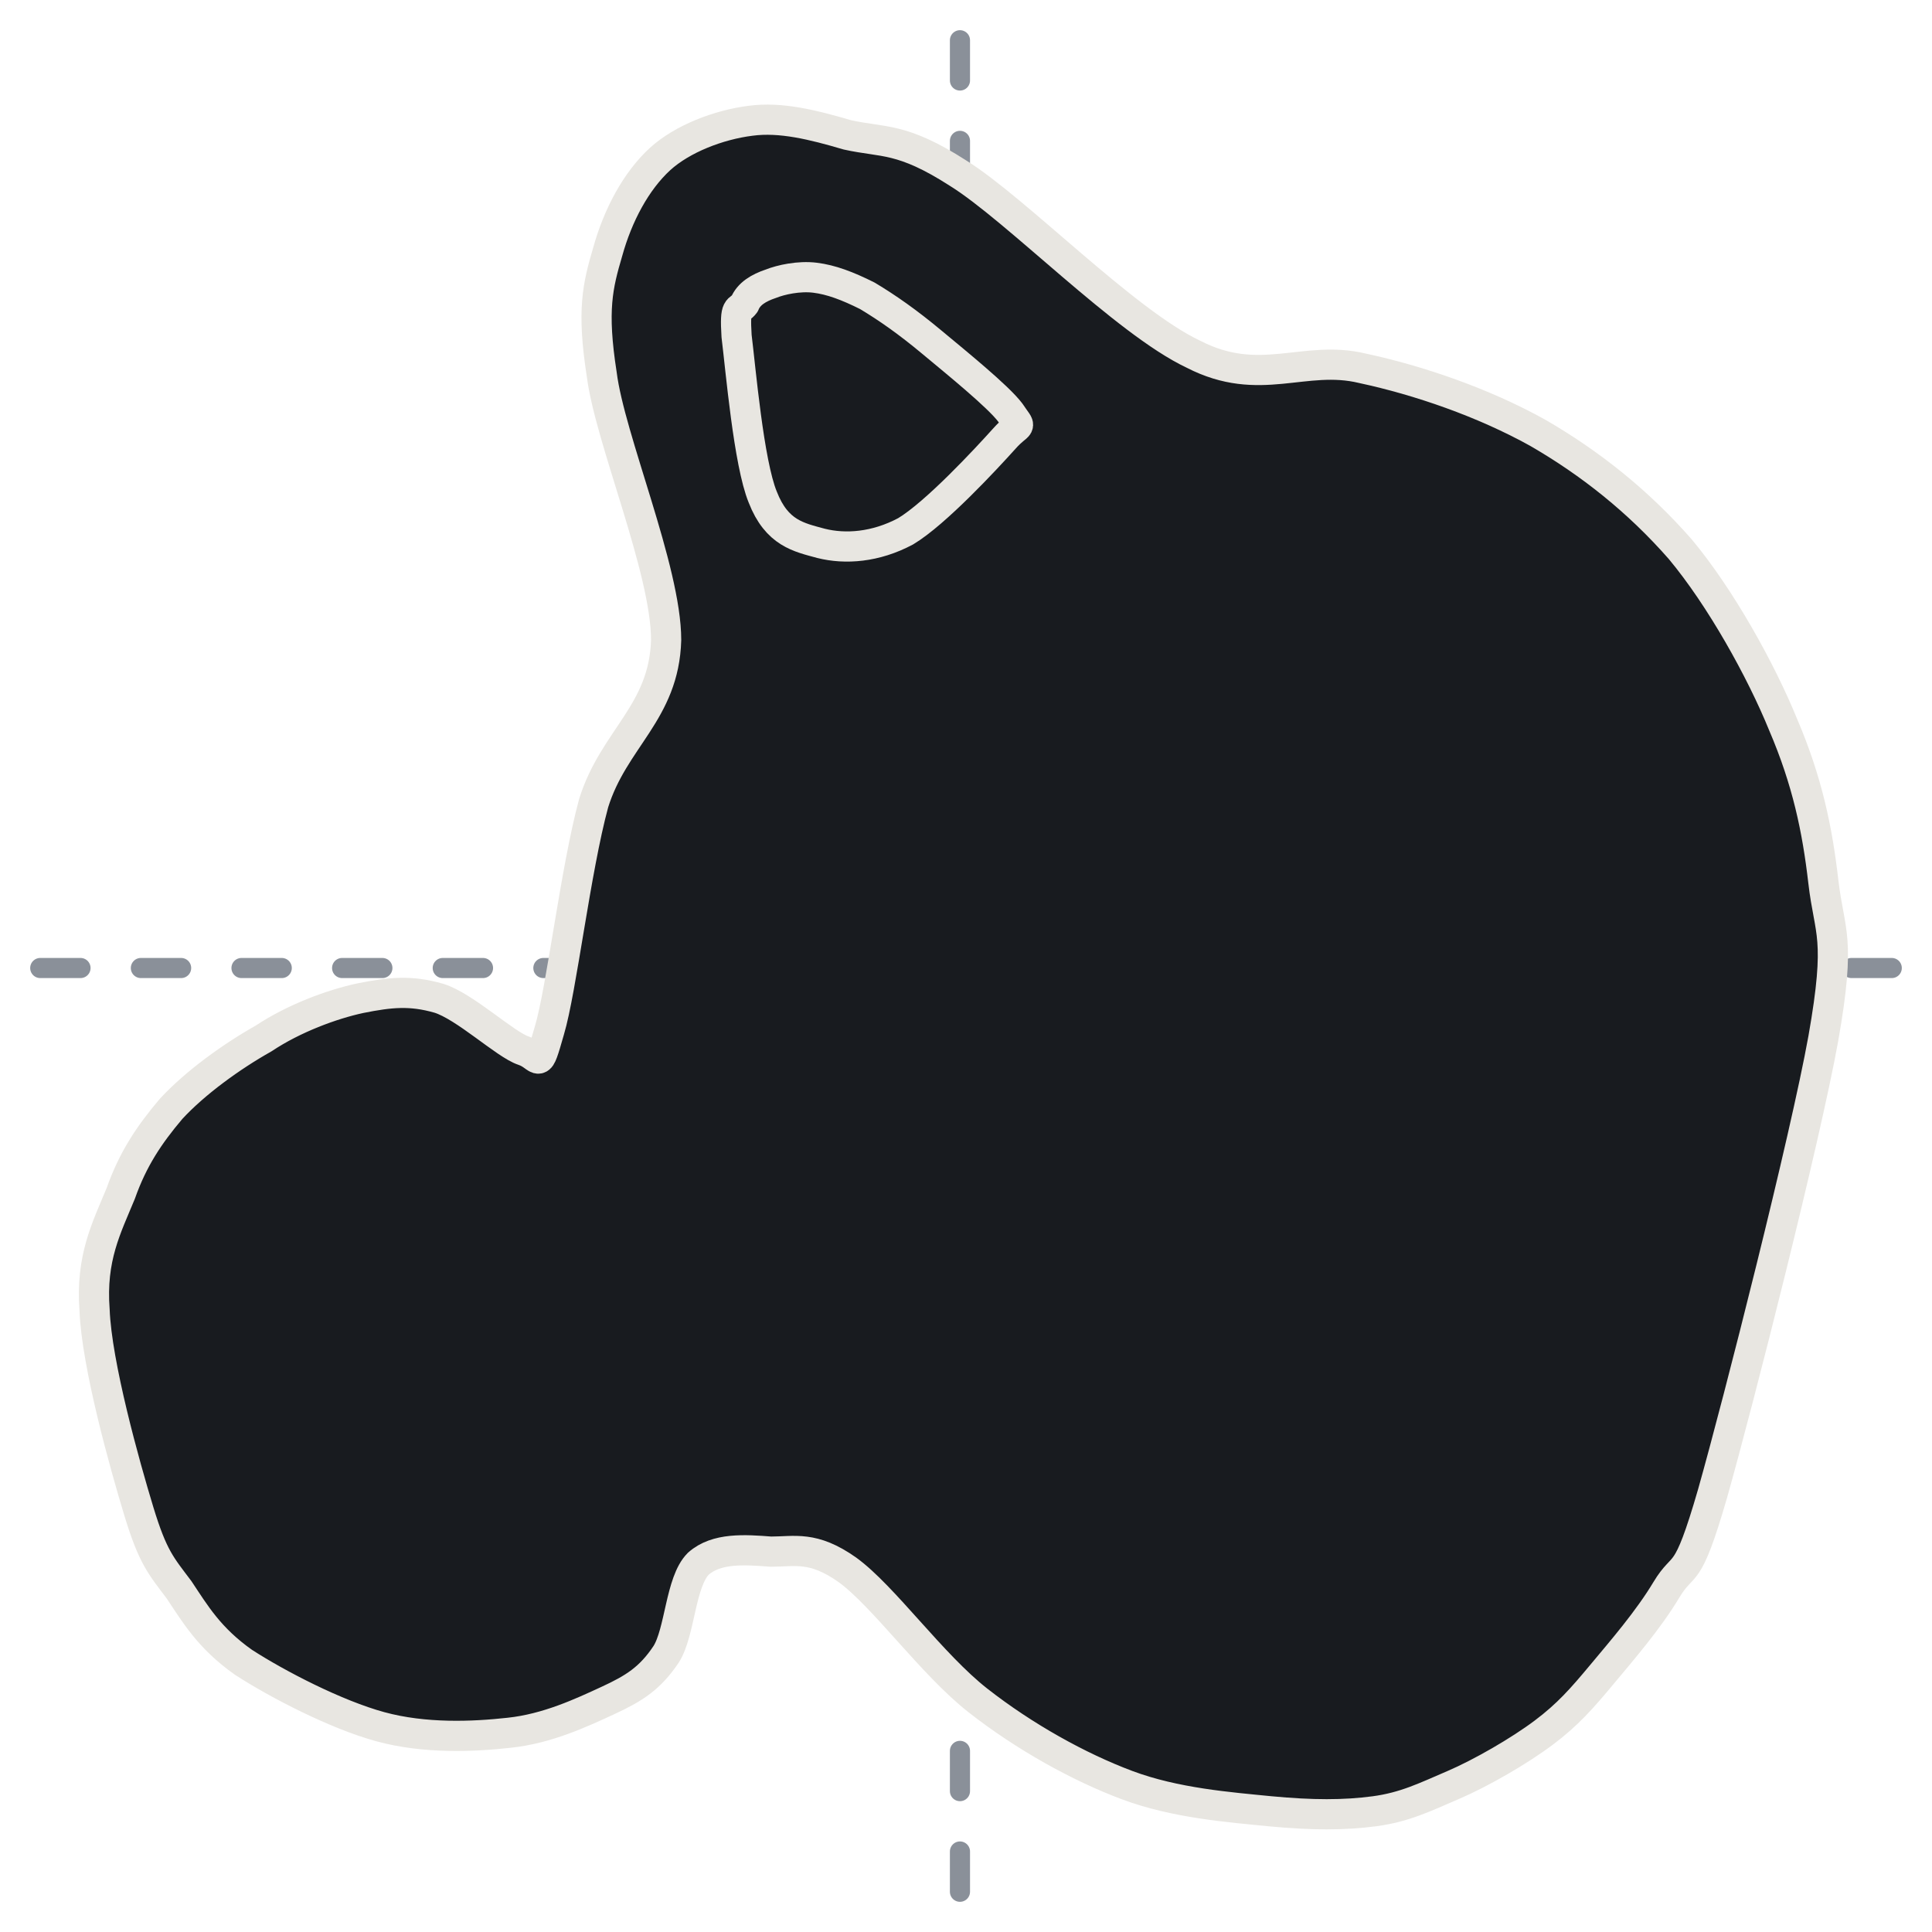
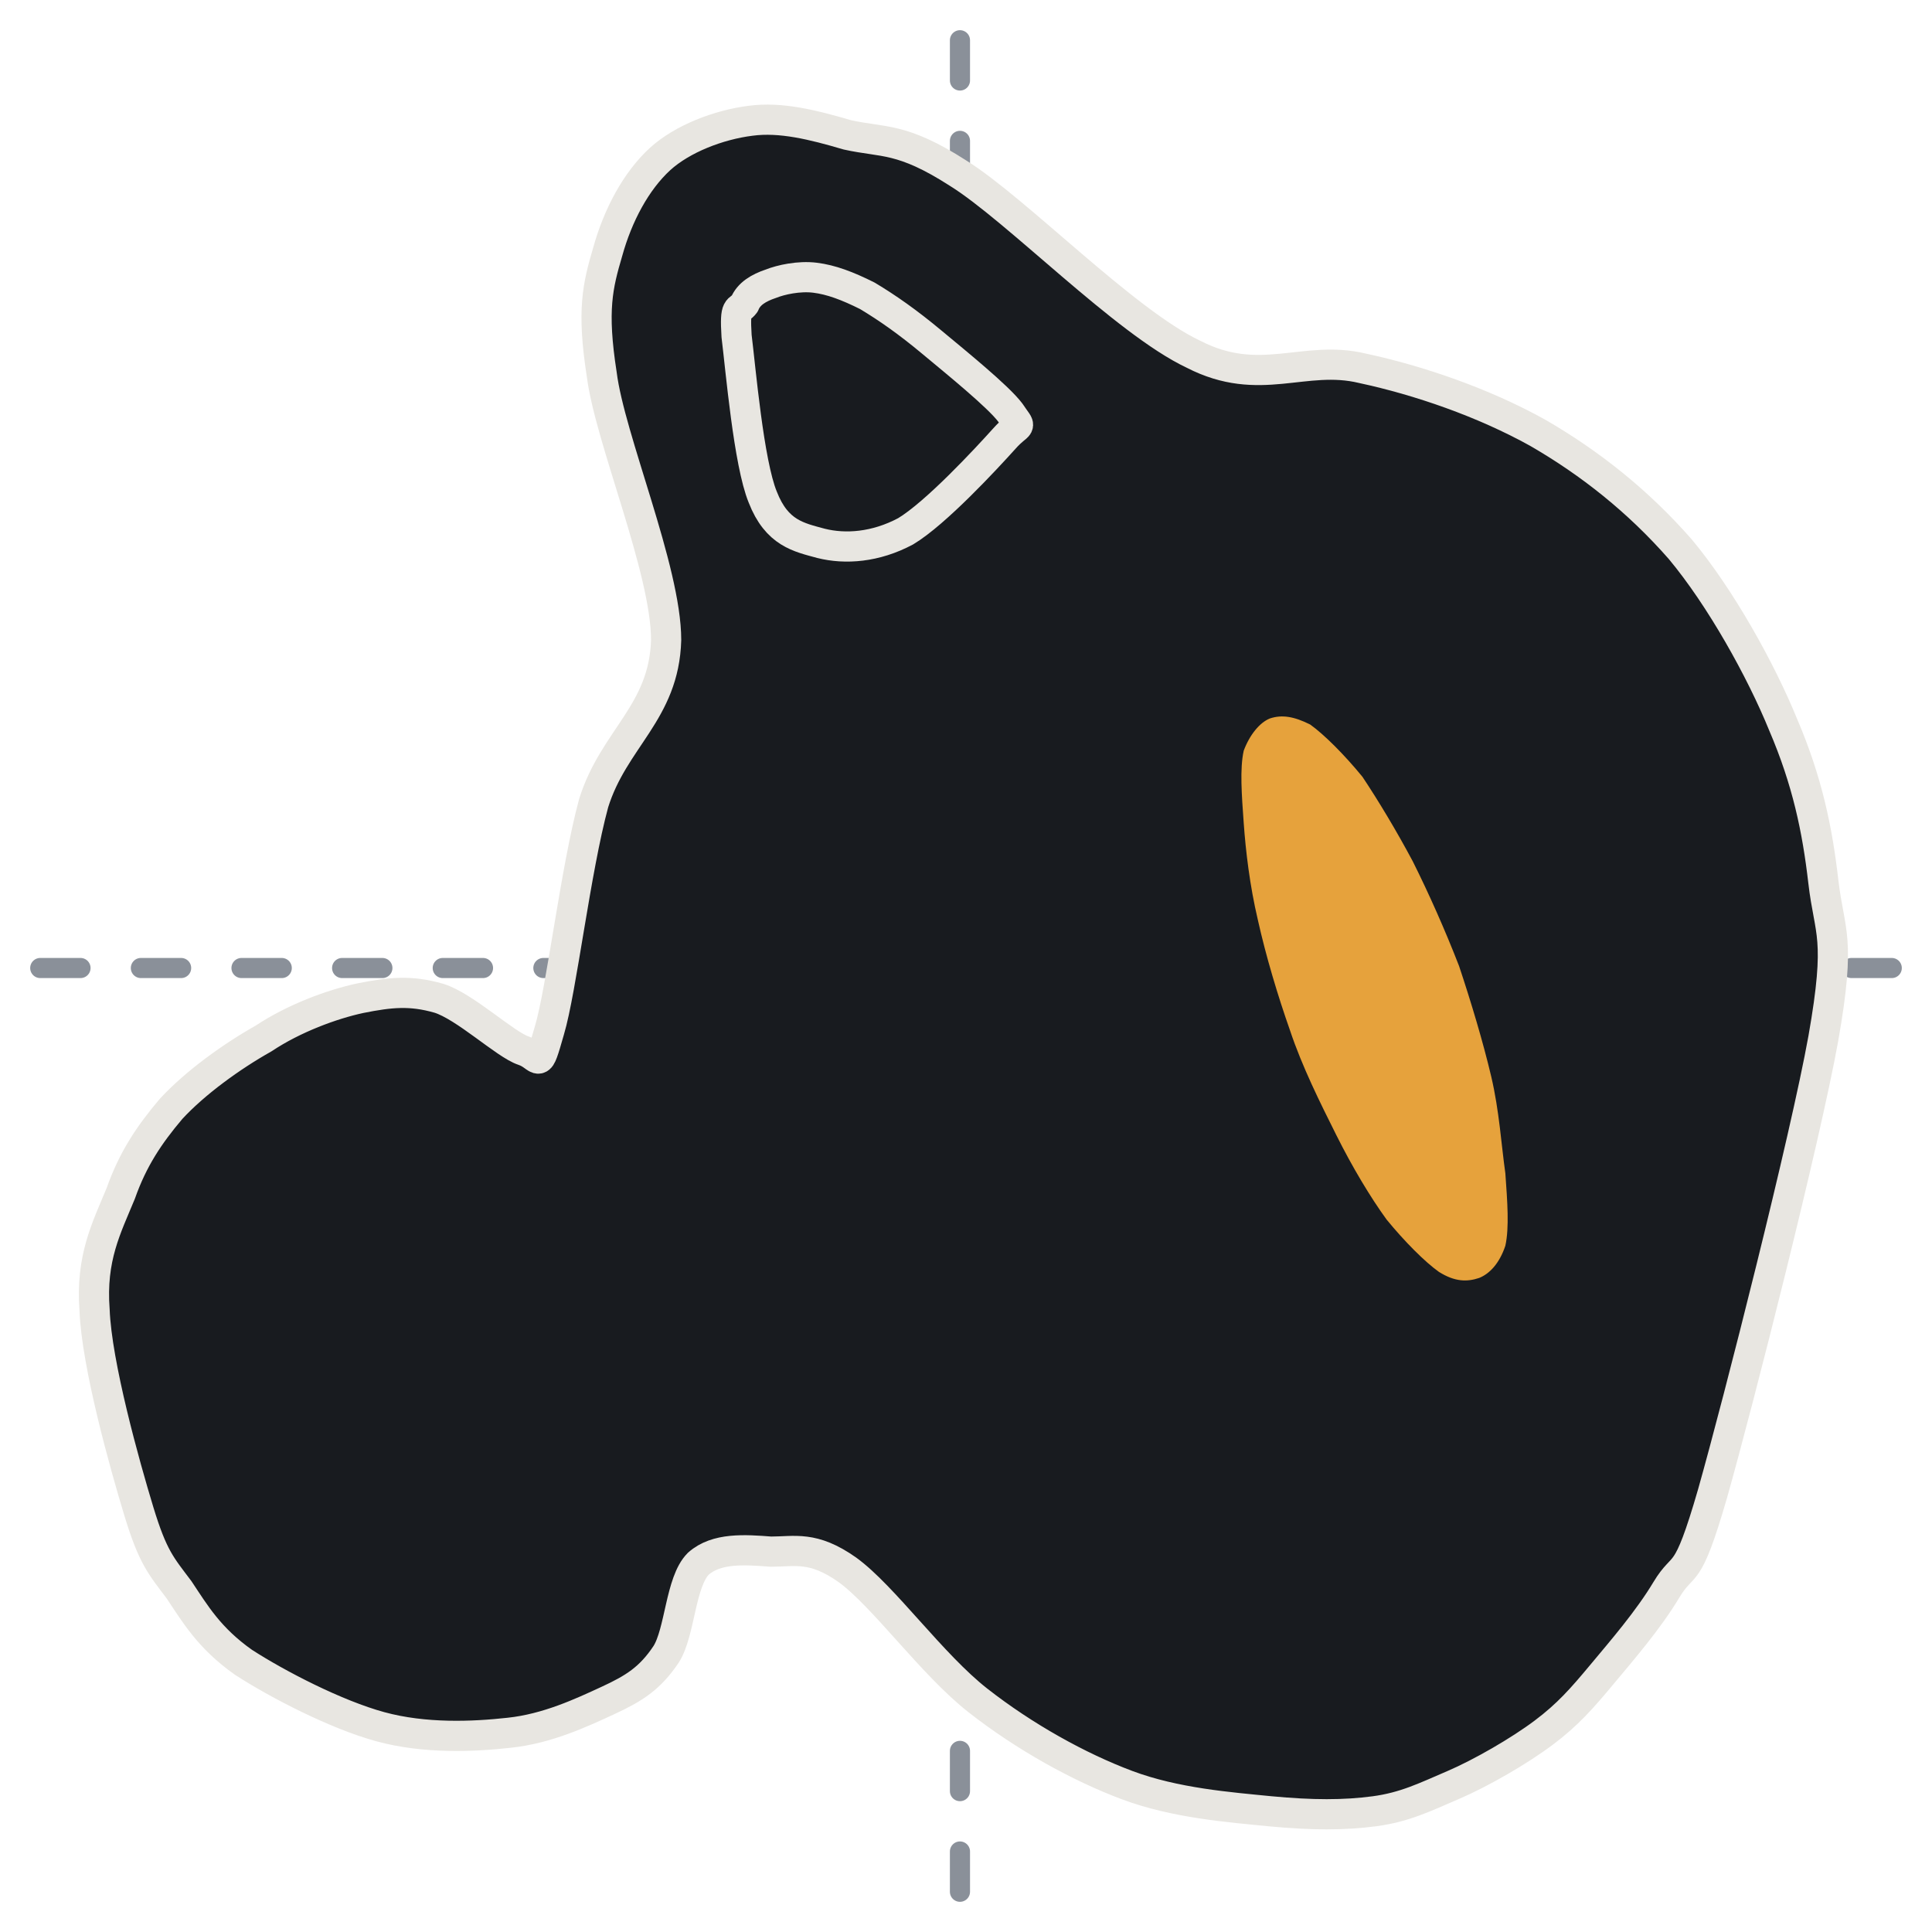
<svg xmlns="http://www.w3.org/2000/svg" viewBox="0 0 96 96" width="96" height="96" role="img" aria-label="JBL Endurance Race 2 left earbud">
  <path d="M47.7 2.0L47.7 4.0M47.7 7.0L47.7 9.0M47.7 12.0L47.7 14.0M47.7 17.0L47.7 19.0M47.7 22.0L47.7 24.0M47.7 27.0L47.7 29.0M47.7 32.0L47.7 34.0M47.7 37.0L47.7 39.0M47.7 42.0L47.7 44.0M47.7 47.0L47.7 49.0M47.7 52.0L47.7 54.0M47.7 57.0L47.7 59.0M47.7 62.0L47.7 64.0M47.7 67.0L47.7 69.0M47.7 72.0L47.7 74.0M47.7 77.0L47.7 79.0M47.7 82.0L47.7 84.0M47.7 87.0L47.7 89.0M47.7 92.0L47.7 94.0M2.0 48.1L4.0 48.1M7.0 48.1L9.0 48.1M12.0 48.1L14.0 48.1M17.0 48.1L19.0 48.1M22.0 48.1L24.0 48.1M27.0 48.1L29.0 48.1M32.0 48.1L34.0 48.1M37.0 48.1L39.0 48.1M42.0 48.1L44.0 48.1M47.0 48.1L49.0 48.1M52.0 48.1L54.0 48.1M57.0 48.1L59.0 48.1M62.0 48.1L64.0 48.1M67.0 48.1L69.0 48.1M72.0 48.1L74.0 48.1M77.0 48.1L79.0 48.1M82.0 48.1L84.0 48.1M87.0 48.1L89.0 48.1M92.0 48.1L94.0 48.1" fill="none" stroke="#8A9099" stroke-width="1.0" stroke-linecap="round" stroke-linejoin="round" />
  <path d="M37.3 6.0C38.8 5.8 40.4 6.2 42.1 6.7C43.9 7.1 44.8 6.8 47.6 8.6C50.5 10.4 55.9 16.0 59.3 17.6C62.6 19.3 64.8 17.6 67.7 18.3C70.5 18.9 73.7 20.0 76.4 21.5C79.0 23.0 81.4 24.9 83.5 27.3C85.5 29.7 87.5 33.3 88.6 36.0C89.8 38.8 90.3 41.2 90.6 43.8C90.9 46.4 91.5 46.5 90.6 51.6C89.7 56.6 86.4 69.6 85.1 74.2C83.8 78.7 83.7 77.5 82.8 79.0C81.9 80.5 80.6 82.0 79.6 83.2C78.6 84.4 77.9 85.2 76.7 86.1C75.5 87.0 73.6 88.1 72.2 88.7C70.8 89.3 69.8 89.8 68.3 90.0C66.8 90.2 65.2 90.2 63.1 90.0C61.1 89.8 58.4 89.6 56.0 88.7C53.6 87.8 50.9 86.3 48.6 84.5C46.3 82.7 43.9 79.3 42.1 78.0C40.4 76.8 39.5 77.1 38.3 77.1C37.0 77.0 35.6 76.9 34.7 77.7C33.8 78.6 33.8 81.1 33.1 82.2C32.3 83.4 31.5 83.9 30.2 84.5C28.9 85.1 27.2 85.9 25.3 86.1C23.5 86.3 21.1 86.4 18.9 85.8C16.7 85.2 13.8 83.7 12.1 82.6C10.4 81.4 9.7 80.2 8.9 79.0C8.0 77.8 7.6 77.4 6.9 75.1C6.2 72.8 4.8 67.8 4.7 65.1C4.5 62.5 5.3 61.0 6.0 59.3C6.6 57.6 7.4 56.4 8.5 55.1C9.7 53.8 11.5 52.5 13.1 51.6C14.6 50.6 16.5 49.9 17.9 49.6C19.4 49.3 20.4 49.2 21.8 49.6C23.1 50.0 25.1 51.9 26.0 52.2C26.9 52.5 26.7 53.3 27.3 51.2C27.9 49.2 28.6 43.2 29.5 39.9C30.5 36.7 33.0 35.4 33.1 31.8C33.1 28.3 30.3 21.8 29.9 18.6C29.4 15.4 29.7 14.2 30.2 12.5C30.7 10.7 31.6 9.0 32.8 7.9C33.9 6.9 35.7 6.2 37.3 6.0Z" fill="#181B1F" stroke="#E8E6E1" stroke-width="1.5" stroke-linecap="round" stroke-linejoin="round" />
+   <path d="M72.5 48.0C73.1 49.8 73.7 51.8 74.1 53.5C74.5 55.2 74.6 56.9 74.8 58.3C74.9 59.7 75.0 61.0 74.8 61.9C74.5 62.8 74.0 63.3 73.5 63.5C72.9 63.7 72.3 63.7 71.5 63.2C70.8 62.7 69.8 61.7 68.9 60.6C68.1 59.5 67.2 58.0 66.4 56.4C65.6 54.8 64.7 53.0 64.1 51.2C63.5 49.5 62.9 47.5 62.5 45.7C62.1 44.0 61.9 42.3 61.8 40.9C61.7 39.5 61.6 38.2 61.8 37.3C62.1 36.5 62.6 35.9 63.1 35.7C63.7 35.5 64.3 35.6 65.1 36.0C65.8 36.5 66.8 37.5 67.7 38.6C68.5 39.8 69.4 41.3 70.2 42.8C71.0 44.4 71.8 46.2 72.5 48.0Z" fill="#E6A23C" />
  <path d="M38.3 14.1C38.8 13.9 39.7 13.7 40.5 13.8C41.3 13.9 42.1 14.2 43.1 14.7C44.1 15.3 45.1 16.0 46.3 17.0C47.5 18.0 49.6 19.7 50.2 20.5C50.8 21.4 50.7 20.9 49.9 21.8C49.0 22.8 46.5 25.5 45.0 26.4C43.5 27.2 42.0 27.3 40.8 27.0C39.7 26.7 38.6 26.5 37.9 24.7C37.2 23.0 36.8 18.3 36.6 16.7C36.5 15.1 36.7 15.5 37.0 15.1C37.2 14.6 37.7 14.3 38.3 14.1Z" fill="none" stroke="#E8E6E1" stroke-width="1.5" stroke-linecap="round" stroke-linejoin="round" />
</svg>
